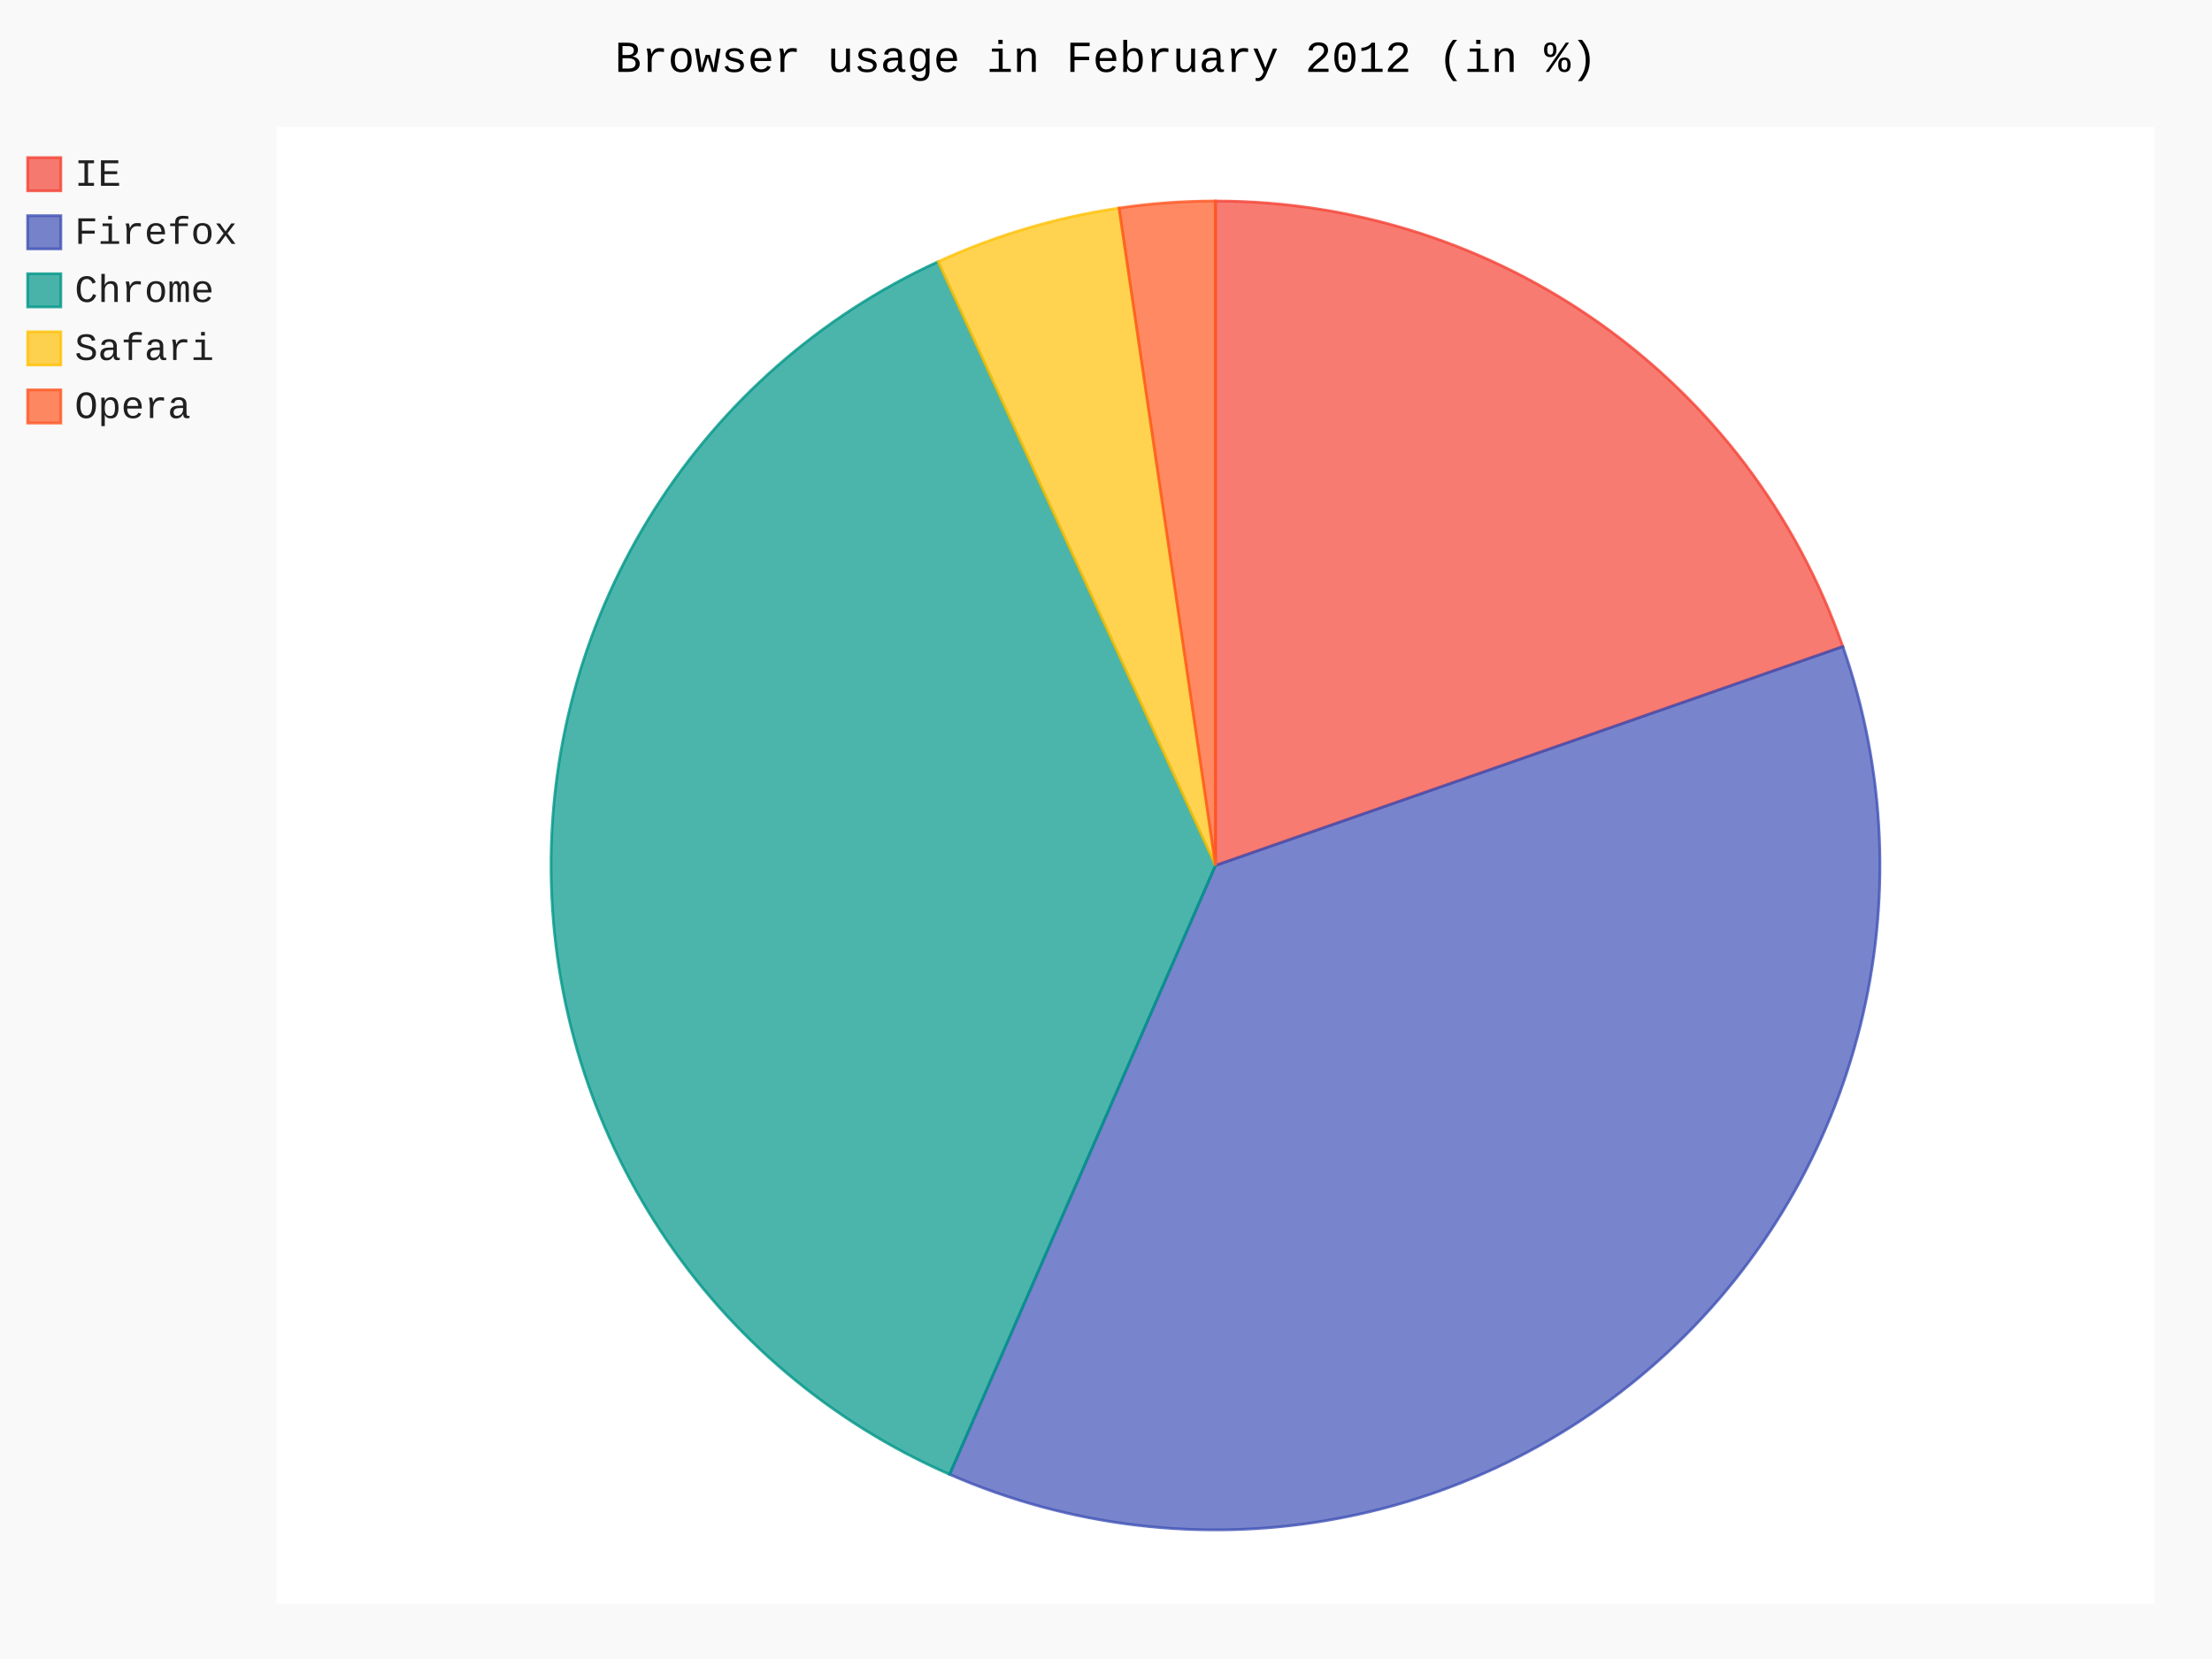
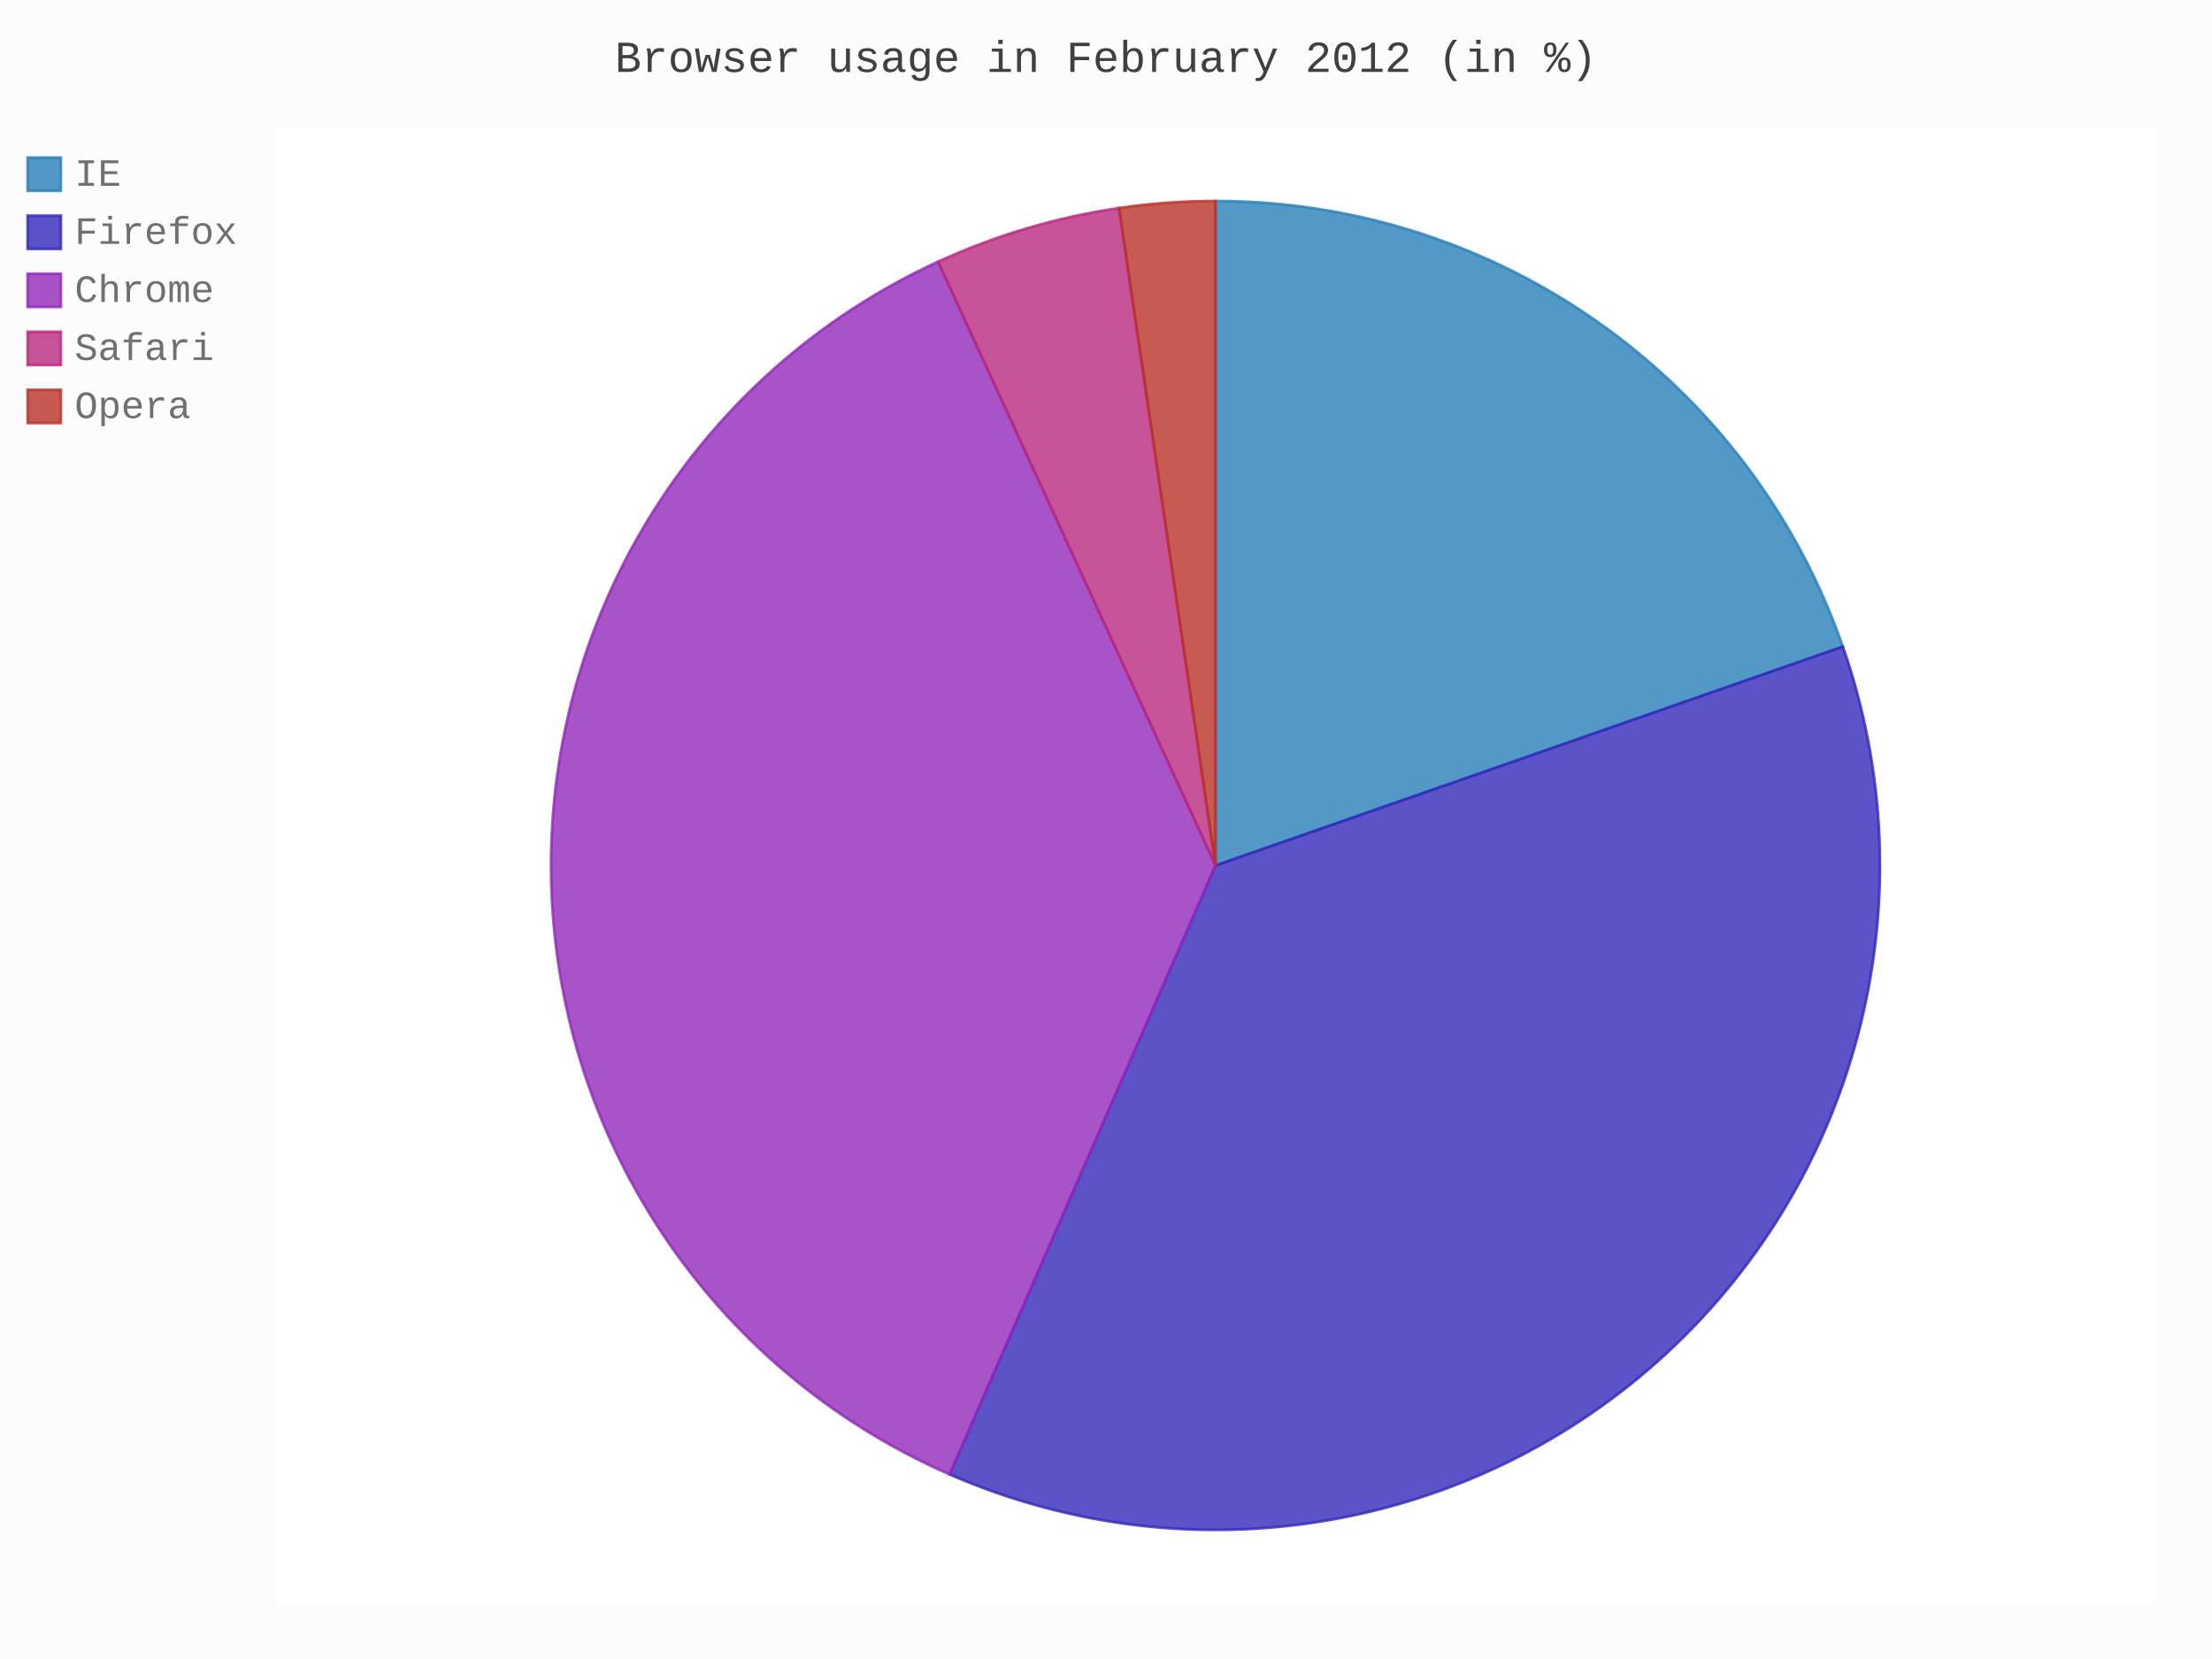
- <svg xmlns="http://www.w3.org/2000/svg" id="chart-49d96fc9-8bf3-47cf-b673-59a2887d26da" class="pygal-chart" viewBox="0 0 800 600">
+ <svg xmlns="http://www.w3.org/2000/svg" id="chart-8ccb4e65-04eb-49bd-ba01-4050fe10f19e" class="pygal-chart" viewBox="0 0 800 600">
  <defs>
-     <style type="text/css">#chart-49d96fc9-8bf3-47cf-b673-59a2887d26da{-webkit-user-select:none;-webkit-font-smoothing:antialiased;font-family:Consolas,"Liberation Mono",Menlo,Courier,monospace}#chart-49d96fc9-8bf3-47cf-b673-59a2887d26da .title{font-family:Consolas,"Liberation Mono",Menlo,Courier,monospace;font-size:16px}#chart-49d96fc9-8bf3-47cf-b673-59a2887d26da .legends .legend text{font-family:Consolas,"Liberation Mono",Menlo,Courier,monospace;font-size:14px}#chart-49d96fc9-8bf3-47cf-b673-59a2887d26da .axis text{font-family:Consolas,"Liberation Mono",Menlo,Courier,monospace;font-size:10px}#chart-49d96fc9-8bf3-47cf-b673-59a2887d26da .axis text.major{font-family:Consolas,"Liberation Mono",Menlo,Courier,monospace;font-size:10px}#chart-49d96fc9-8bf3-47cf-b673-59a2887d26da .text-overlay text.value{font-family:Consolas,"Liberation Mono",Menlo,Courier,monospace;font-size:16px}#chart-49d96fc9-8bf3-47cf-b673-59a2887d26da .text-overlay text.label{font-family:Consolas,"Liberation Mono",Menlo,Courier,monospace;font-size:10px}#chart-49d96fc9-8bf3-47cf-b673-59a2887d26da .tooltip{font-family:Consolas,"Liberation Mono",Menlo,Courier,monospace;font-size:14px}#chart-49d96fc9-8bf3-47cf-b673-59a2887d26da text.no_data{font-family:Consolas,"Liberation Mono",Menlo,Courier,monospace;font-size:64px}
- #chart-49d96fc9-8bf3-47cf-b673-59a2887d26da{background-color:rgba(249,249,249,1)}#chart-49d96fc9-8bf3-47cf-b673-59a2887d26da path,#chart-49d96fc9-8bf3-47cf-b673-59a2887d26da line,#chart-49d96fc9-8bf3-47cf-b673-59a2887d26da rect,#chart-49d96fc9-8bf3-47cf-b673-59a2887d26da circle{-webkit-transition:150ms;-moz-transition:150ms;transition:150ms}#chart-49d96fc9-8bf3-47cf-b673-59a2887d26da .graph &gt; .background{fill:rgba(249,249,249,1)}#chart-49d96fc9-8bf3-47cf-b673-59a2887d26da .plot &gt; .background{fill:rgba(255,255,255,1)}#chart-49d96fc9-8bf3-47cf-b673-59a2887d26da .graph{fill:rgba(0,0,0,.87)}#chart-49d96fc9-8bf3-47cf-b673-59a2887d26da text.no_data{fill:rgba(0,0,0,1)}#chart-49d96fc9-8bf3-47cf-b673-59a2887d26da .title{fill:rgba(0,0,0,1)}#chart-49d96fc9-8bf3-47cf-b673-59a2887d26da .legends .legend text{fill:rgba(0,0,0,.87)}#chart-49d96fc9-8bf3-47cf-b673-59a2887d26da .legends .legend:hover text{fill:rgba(0,0,0,1)}#chart-49d96fc9-8bf3-47cf-b673-59a2887d26da .axis .line{stroke:rgba(0,0,0,1)}#chart-49d96fc9-8bf3-47cf-b673-59a2887d26da .axis .guide.line{stroke:rgba(0,0,0,.54)}#chart-49d96fc9-8bf3-47cf-b673-59a2887d26da .axis .major.line{stroke:rgba(0,0,0,.87)}#chart-49d96fc9-8bf3-47cf-b673-59a2887d26da .axis text.major{fill:rgba(0,0,0,1)}#chart-49d96fc9-8bf3-47cf-b673-59a2887d26da .axis.y .guides:hover .guide.line,#chart-49d96fc9-8bf3-47cf-b673-59a2887d26da .line-graph .axis.x .guides:hover .guide.line,#chart-49d96fc9-8bf3-47cf-b673-59a2887d26da .stackedline-graph .axis.x .guides:hover .guide.line,#chart-49d96fc9-8bf3-47cf-b673-59a2887d26da .xy-graph .axis.x .guides:hover .guide.line{stroke:rgba(0,0,0,1)}#chart-49d96fc9-8bf3-47cf-b673-59a2887d26da .axis .guides:hover text{fill:rgba(0,0,0,1)}#chart-49d96fc9-8bf3-47cf-b673-59a2887d26da .reactive{fill-opacity:.7;stroke-opacity:.8}#chart-49d96fc9-8bf3-47cf-b673-59a2887d26da .ci{stroke:rgba(0,0,0,.87)}#chart-49d96fc9-8bf3-47cf-b673-59a2887d26da .reactive.active,#chart-49d96fc9-8bf3-47cf-b673-59a2887d26da .active .reactive{fill-opacity:.8;stroke-opacity:.9;stroke-width:4}#chart-49d96fc9-8bf3-47cf-b673-59a2887d26da .ci .reactive.active{stroke-width:1.5}#chart-49d96fc9-8bf3-47cf-b673-59a2887d26da .series text{fill:rgba(0,0,0,1)}#chart-49d96fc9-8bf3-47cf-b673-59a2887d26da .tooltip rect{fill:rgba(255,255,255,1);stroke:rgba(0,0,0,1);-webkit-transition:opacity 150ms;-moz-transition:opacity 150ms;transition:opacity 150ms}#chart-49d96fc9-8bf3-47cf-b673-59a2887d26da .tooltip .label{fill:rgba(0,0,0,.87)}#chart-49d96fc9-8bf3-47cf-b673-59a2887d26da .tooltip .label{fill:rgba(0,0,0,.87)}#chart-49d96fc9-8bf3-47cf-b673-59a2887d26da .tooltip .legend{font-size:.8em;fill:rgba(0,0,0,.54)}#chart-49d96fc9-8bf3-47cf-b673-59a2887d26da .tooltip .x_label{font-size:.6em;fill:rgba(0,0,0,1)}#chart-49d96fc9-8bf3-47cf-b673-59a2887d26da .tooltip .xlink{font-size:.5em;text-decoration:underline}#chart-49d96fc9-8bf3-47cf-b673-59a2887d26da .tooltip .value{font-size:1.5em}#chart-49d96fc9-8bf3-47cf-b673-59a2887d26da .bound{font-size:.5em}#chart-49d96fc9-8bf3-47cf-b673-59a2887d26da .max-value{font-size:.75em;fill:rgba(0,0,0,.54)}#chart-49d96fc9-8bf3-47cf-b673-59a2887d26da .map-element{fill:rgba(255,255,255,1);stroke:rgba(0,0,0,.54) !important}#chart-49d96fc9-8bf3-47cf-b673-59a2887d26da .map-element .reactive{fill-opacity:inherit;stroke-opacity:inherit}#chart-49d96fc9-8bf3-47cf-b673-59a2887d26da .color-0,#chart-49d96fc9-8bf3-47cf-b673-59a2887d26da .color-0 a:visited{stroke:#F44336;fill:#F44336}#chart-49d96fc9-8bf3-47cf-b673-59a2887d26da .color-1,#chart-49d96fc9-8bf3-47cf-b673-59a2887d26da .color-1 a:visited{stroke:#3F51B5;fill:#3F51B5}#chart-49d96fc9-8bf3-47cf-b673-59a2887d26da .color-2,#chart-49d96fc9-8bf3-47cf-b673-59a2887d26da .color-2 a:visited{stroke:#009688;fill:#009688}#chart-49d96fc9-8bf3-47cf-b673-59a2887d26da .color-3,#chart-49d96fc9-8bf3-47cf-b673-59a2887d26da .color-3 a:visited{stroke:#FFC107;fill:#FFC107}#chart-49d96fc9-8bf3-47cf-b673-59a2887d26da .color-4,#chart-49d96fc9-8bf3-47cf-b673-59a2887d26da .color-4 a:visited{stroke:#FF5722;fill:#FF5722}#chart-49d96fc9-8bf3-47cf-b673-59a2887d26da .text-overlay .color-0 text{fill:black}#chart-49d96fc9-8bf3-47cf-b673-59a2887d26da .text-overlay .color-1 text{fill:black}#chart-49d96fc9-8bf3-47cf-b673-59a2887d26da .text-overlay .color-2 text{fill:black}#chart-49d96fc9-8bf3-47cf-b673-59a2887d26da .text-overlay .color-3 text{fill:black}#chart-49d96fc9-8bf3-47cf-b673-59a2887d26da .text-overlay .color-4 text{fill:black}
- #chart-49d96fc9-8bf3-47cf-b673-59a2887d26da text.no_data{text-anchor:middle}#chart-49d96fc9-8bf3-47cf-b673-59a2887d26da .guide.line{fill:none}#chart-49d96fc9-8bf3-47cf-b673-59a2887d26da .centered{text-anchor:middle}#chart-49d96fc9-8bf3-47cf-b673-59a2887d26da .title{text-anchor:middle}#chart-49d96fc9-8bf3-47cf-b673-59a2887d26da .legends .legend text{fill-opacity:1}#chart-49d96fc9-8bf3-47cf-b673-59a2887d26da .axis.x text{text-anchor:middle}#chart-49d96fc9-8bf3-47cf-b673-59a2887d26da .axis.x:not(.web) text[transform]{text-anchor:start}#chart-49d96fc9-8bf3-47cf-b673-59a2887d26da .axis.x:not(.web) text[transform].backwards{text-anchor:end}#chart-49d96fc9-8bf3-47cf-b673-59a2887d26da .axis.y text{text-anchor:end}#chart-49d96fc9-8bf3-47cf-b673-59a2887d26da .axis.y text[transform].backwards{text-anchor:start}#chart-49d96fc9-8bf3-47cf-b673-59a2887d26da .axis.y2 text{text-anchor:start}#chart-49d96fc9-8bf3-47cf-b673-59a2887d26da .axis.y2 text[transform].backwards{text-anchor:end}#chart-49d96fc9-8bf3-47cf-b673-59a2887d26da .axis .guide.line{stroke-dasharray:4,4}#chart-49d96fc9-8bf3-47cf-b673-59a2887d26da .axis .major.guide.line{stroke-dasharray:6,6}#chart-49d96fc9-8bf3-47cf-b673-59a2887d26da .horizontal .axis.y .guide.line,#chart-49d96fc9-8bf3-47cf-b673-59a2887d26da .horizontal .axis.y2 .guide.line,#chart-49d96fc9-8bf3-47cf-b673-59a2887d26da .vertical .axis.x .guide.line{opacity:0}#chart-49d96fc9-8bf3-47cf-b673-59a2887d26da .horizontal .axis.always_show .guide.line,#chart-49d96fc9-8bf3-47cf-b673-59a2887d26da .vertical .axis.always_show .guide.line{opacity:1 !important}#chart-49d96fc9-8bf3-47cf-b673-59a2887d26da .axis.y .guides:hover .guide.line,#chart-49d96fc9-8bf3-47cf-b673-59a2887d26da .axis.y2 .guides:hover .guide.line,#chart-49d96fc9-8bf3-47cf-b673-59a2887d26da .axis.x .guides:hover .guide.line{opacity:1}#chart-49d96fc9-8bf3-47cf-b673-59a2887d26da .axis .guides:hover text{opacity:1}#chart-49d96fc9-8bf3-47cf-b673-59a2887d26da .nofill{fill:none}#chart-49d96fc9-8bf3-47cf-b673-59a2887d26da .subtle-fill{fill-opacity:.2}#chart-49d96fc9-8bf3-47cf-b673-59a2887d26da .dot{stroke-width:1px;fill-opacity:1}#chart-49d96fc9-8bf3-47cf-b673-59a2887d26da .dot.active{stroke-width:5px}#chart-49d96fc9-8bf3-47cf-b673-59a2887d26da .dot.negative{fill:transparent}#chart-49d96fc9-8bf3-47cf-b673-59a2887d26da text,#chart-49d96fc9-8bf3-47cf-b673-59a2887d26da tspan{stroke:none !important}#chart-49d96fc9-8bf3-47cf-b673-59a2887d26da .series text.active{opacity:1}#chart-49d96fc9-8bf3-47cf-b673-59a2887d26da .tooltip rect{fill-opacity:.95;stroke-width:.5}#chart-49d96fc9-8bf3-47cf-b673-59a2887d26da .tooltip text{fill-opacity:1}#chart-49d96fc9-8bf3-47cf-b673-59a2887d26da .showable{visibility:hidden}#chart-49d96fc9-8bf3-47cf-b673-59a2887d26da .showable.shown{visibility:visible}#chart-49d96fc9-8bf3-47cf-b673-59a2887d26da .gauge-background{fill:rgba(229,229,229,1);stroke:none}#chart-49d96fc9-8bf3-47cf-b673-59a2887d26da .bg-lines{stroke:rgba(249,249,249,1);stroke-width:2px}</style>
+     <style type="text/css">#chart-8ccb4e65-04eb-49bd-ba01-4050fe10f19e{-webkit-user-select:none;-webkit-font-smoothing:antialiased;font-family:Consolas,"Liberation Mono",Menlo,Courier,monospace}#chart-8ccb4e65-04eb-49bd-ba01-4050fe10f19e .title{font-family:Consolas,"Liberation Mono",Menlo,Courier,monospace;font-size:16px}#chart-8ccb4e65-04eb-49bd-ba01-4050fe10f19e .legends .legend text{font-family:Consolas,"Liberation Mono",Menlo,Courier,monospace;font-size:14px}#chart-8ccb4e65-04eb-49bd-ba01-4050fe10f19e .axis text{font-family:Consolas,"Liberation Mono",Menlo,Courier,monospace;font-size:10px}#chart-8ccb4e65-04eb-49bd-ba01-4050fe10f19e .axis text.major{font-family:Consolas,"Liberation Mono",Menlo,Courier,monospace;font-size:10px}#chart-8ccb4e65-04eb-49bd-ba01-4050fe10f19e .text-overlay text.value{font-family:Consolas,"Liberation Mono",Menlo,Courier,monospace;font-size:16px}#chart-8ccb4e65-04eb-49bd-ba01-4050fe10f19e .text-overlay text.label{font-family:Consolas,"Liberation Mono",Menlo,Courier,monospace;font-size:10px}#chart-8ccb4e65-04eb-49bd-ba01-4050fe10f19e .tooltip{font-family:Consolas,"Liberation Mono",Menlo,Courier,monospace;font-size:14px}#chart-8ccb4e65-04eb-49bd-ba01-4050fe10f19e text.no_data{font-family:Consolas,"Liberation Mono",Menlo,Courier,monospace;font-size:64px}
+ #chart-8ccb4e65-04eb-49bd-ba01-4050fe10f19e{background-color:#fcfcfc}#chart-8ccb4e65-04eb-49bd-ba01-4050fe10f19e path,#chart-8ccb4e65-04eb-49bd-ba01-4050fe10f19e line,#chart-8ccb4e65-04eb-49bd-ba01-4050fe10f19e rect,#chart-8ccb4e65-04eb-49bd-ba01-4050fe10f19e circle{-webkit-transition:400ms ease-in;-moz-transition:400ms ease-in;transition:400ms ease-in}#chart-8ccb4e65-04eb-49bd-ba01-4050fe10f19e .graph &gt; .background{fill:#fcfcfc}#chart-8ccb4e65-04eb-49bd-ba01-4050fe10f19e .plot &gt; .background{fill:#ffffff}#chart-8ccb4e65-04eb-49bd-ba01-4050fe10f19e .graph{fill:#707070}#chart-8ccb4e65-04eb-49bd-ba01-4050fe10f19e text.no_data{fill:#404040}#chart-8ccb4e65-04eb-49bd-ba01-4050fe10f19e .title{fill:#404040}#chart-8ccb4e65-04eb-49bd-ba01-4050fe10f19e .legends .legend text{fill:#707070}#chart-8ccb4e65-04eb-49bd-ba01-4050fe10f19e .legends .legend:hover text{fill:#404040}#chart-8ccb4e65-04eb-49bd-ba01-4050fe10f19e .axis .line{stroke:#404040}#chart-8ccb4e65-04eb-49bd-ba01-4050fe10f19e .axis .guide.line{stroke:#909090}#chart-8ccb4e65-04eb-49bd-ba01-4050fe10f19e .axis .major.line{stroke:#707070}#chart-8ccb4e65-04eb-49bd-ba01-4050fe10f19e .axis text.major{fill:#404040}#chart-8ccb4e65-04eb-49bd-ba01-4050fe10f19e .axis.y .guides:hover .guide.line,#chart-8ccb4e65-04eb-49bd-ba01-4050fe10f19e .line-graph .axis.x .guides:hover .guide.line,#chart-8ccb4e65-04eb-49bd-ba01-4050fe10f19e .stackedline-graph .axis.x .guides:hover .guide.line,#chart-8ccb4e65-04eb-49bd-ba01-4050fe10f19e .xy-graph .axis.x .guides:hover .guide.line{stroke:#404040}#chart-8ccb4e65-04eb-49bd-ba01-4050fe10f19e .axis .guides:hover text{fill:#404040}#chart-8ccb4e65-04eb-49bd-ba01-4050fe10f19e .reactive{fill-opacity:.8;stroke-opacity:.8}#chart-8ccb4e65-04eb-49bd-ba01-4050fe10f19e .ci{stroke:#707070}#chart-8ccb4e65-04eb-49bd-ba01-4050fe10f19e .reactive.active,#chart-8ccb4e65-04eb-49bd-ba01-4050fe10f19e .active .reactive{fill-opacity:.9;stroke-opacity:.9;stroke-width:4}#chart-8ccb4e65-04eb-49bd-ba01-4050fe10f19e .ci .reactive.active{stroke-width:1.5}#chart-8ccb4e65-04eb-49bd-ba01-4050fe10f19e .series text{fill:#404040}#chart-8ccb4e65-04eb-49bd-ba01-4050fe10f19e .tooltip rect{fill:#ffffff;stroke:#404040;-webkit-transition:opacity 400ms ease-in;-moz-transition:opacity 400ms ease-in;transition:opacity 400ms ease-in}#chart-8ccb4e65-04eb-49bd-ba01-4050fe10f19e .tooltip .label{fill:#707070}#chart-8ccb4e65-04eb-49bd-ba01-4050fe10f19e .tooltip .label{fill:#707070}#chart-8ccb4e65-04eb-49bd-ba01-4050fe10f19e .tooltip .legend{font-size:.8em;fill:#909090}#chart-8ccb4e65-04eb-49bd-ba01-4050fe10f19e .tooltip .x_label{font-size:.6em;fill:#404040}#chart-8ccb4e65-04eb-49bd-ba01-4050fe10f19e .tooltip .xlink{font-size:.5em;text-decoration:underline}#chart-8ccb4e65-04eb-49bd-ba01-4050fe10f19e .tooltip .value{font-size:1.5em}#chart-8ccb4e65-04eb-49bd-ba01-4050fe10f19e .bound{font-size:.5em}#chart-8ccb4e65-04eb-49bd-ba01-4050fe10f19e .max-value{font-size:.75em;fill:#909090}#chart-8ccb4e65-04eb-49bd-ba01-4050fe10f19e .map-element{fill:#ffffff;stroke:#909090 !important}#chart-8ccb4e65-04eb-49bd-ba01-4050fe10f19e .map-element .reactive{fill-opacity:inherit;stroke-opacity:inherit}#chart-8ccb4e65-04eb-49bd-ba01-4050fe10f19e .color-0,#chart-8ccb4e65-04eb-49bd-ba01-4050fe10f19e .color-0 a:visited{stroke:#2980b9;fill:#2980b9}#chart-8ccb4e65-04eb-49bd-ba01-4050fe10f19e .color-1,#chart-8ccb4e65-04eb-49bd-ba01-4050fe10f19e .color-1 a:visited{stroke:#3229b9;fill:#3229b9}#chart-8ccb4e65-04eb-49bd-ba01-4050fe10f19e .color-2,#chart-8ccb4e65-04eb-49bd-ba01-4050fe10f19e .color-2 a:visited{stroke:#9229b9;fill:#9229b9}#chart-8ccb4e65-04eb-49bd-ba01-4050fe10f19e .color-3,#chart-8ccb4e65-04eb-49bd-ba01-4050fe10f19e .color-3 a:visited{stroke:#b92980;fill:#b92980}#chart-8ccb4e65-04eb-49bd-ba01-4050fe10f19e .color-4,#chart-8ccb4e65-04eb-49bd-ba01-4050fe10f19e .color-4 a:visited{stroke:#b93229;fill:#b93229}#chart-8ccb4e65-04eb-49bd-ba01-4050fe10f19e .text-overlay .color-0 text{fill:black}#chart-8ccb4e65-04eb-49bd-ba01-4050fe10f19e .text-overlay .color-1 text{fill:black}#chart-8ccb4e65-04eb-49bd-ba01-4050fe10f19e .text-overlay .color-2 text{fill:black}#chart-8ccb4e65-04eb-49bd-ba01-4050fe10f19e .text-overlay .color-3 text{fill:black}#chart-8ccb4e65-04eb-49bd-ba01-4050fe10f19e .text-overlay .color-4 text{fill:black}
+ #chart-8ccb4e65-04eb-49bd-ba01-4050fe10f19e text.no_data{text-anchor:middle}#chart-8ccb4e65-04eb-49bd-ba01-4050fe10f19e .guide.line{fill:none}#chart-8ccb4e65-04eb-49bd-ba01-4050fe10f19e .centered{text-anchor:middle}#chart-8ccb4e65-04eb-49bd-ba01-4050fe10f19e .title{text-anchor:middle}#chart-8ccb4e65-04eb-49bd-ba01-4050fe10f19e .legends .legend text{fill-opacity:1}#chart-8ccb4e65-04eb-49bd-ba01-4050fe10f19e .axis.x text{text-anchor:middle}#chart-8ccb4e65-04eb-49bd-ba01-4050fe10f19e .axis.x:not(.web) text[transform]{text-anchor:start}#chart-8ccb4e65-04eb-49bd-ba01-4050fe10f19e .axis.x:not(.web) text[transform].backwards{text-anchor:end}#chart-8ccb4e65-04eb-49bd-ba01-4050fe10f19e .axis.y text{text-anchor:end}#chart-8ccb4e65-04eb-49bd-ba01-4050fe10f19e .axis.y text[transform].backwards{text-anchor:start}#chart-8ccb4e65-04eb-49bd-ba01-4050fe10f19e .axis.y2 text{text-anchor:start}#chart-8ccb4e65-04eb-49bd-ba01-4050fe10f19e .axis.y2 text[transform].backwards{text-anchor:end}#chart-8ccb4e65-04eb-49bd-ba01-4050fe10f19e .axis .guide.line{stroke-dasharray:4,4}#chart-8ccb4e65-04eb-49bd-ba01-4050fe10f19e .axis .major.guide.line{stroke-dasharray:6,6}#chart-8ccb4e65-04eb-49bd-ba01-4050fe10f19e .horizontal .axis.y .guide.line,#chart-8ccb4e65-04eb-49bd-ba01-4050fe10f19e .horizontal .axis.y2 .guide.line,#chart-8ccb4e65-04eb-49bd-ba01-4050fe10f19e .vertical .axis.x .guide.line{opacity:0}#chart-8ccb4e65-04eb-49bd-ba01-4050fe10f19e .horizontal .axis.always_show .guide.line,#chart-8ccb4e65-04eb-49bd-ba01-4050fe10f19e .vertical .axis.always_show .guide.line{opacity:1 !important}#chart-8ccb4e65-04eb-49bd-ba01-4050fe10f19e .axis.y .guides:hover .guide.line,#chart-8ccb4e65-04eb-49bd-ba01-4050fe10f19e .axis.y2 .guides:hover .guide.line,#chart-8ccb4e65-04eb-49bd-ba01-4050fe10f19e .axis.x .guides:hover .guide.line{opacity:1}#chart-8ccb4e65-04eb-49bd-ba01-4050fe10f19e .axis .guides:hover text{opacity:1}#chart-8ccb4e65-04eb-49bd-ba01-4050fe10f19e .nofill{fill:none}#chart-8ccb4e65-04eb-49bd-ba01-4050fe10f19e .subtle-fill{fill-opacity:.2}#chart-8ccb4e65-04eb-49bd-ba01-4050fe10f19e .dot{stroke-width:1px;fill-opacity:1}#chart-8ccb4e65-04eb-49bd-ba01-4050fe10f19e .dot.active{stroke-width:5px}#chart-8ccb4e65-04eb-49bd-ba01-4050fe10f19e .dot.negative{fill:transparent}#chart-8ccb4e65-04eb-49bd-ba01-4050fe10f19e text,#chart-8ccb4e65-04eb-49bd-ba01-4050fe10f19e tspan{stroke:none !important}#chart-8ccb4e65-04eb-49bd-ba01-4050fe10f19e .series text.active{opacity:1}#chart-8ccb4e65-04eb-49bd-ba01-4050fe10f19e .tooltip rect{fill-opacity:.95;stroke-width:.5}#chart-8ccb4e65-04eb-49bd-ba01-4050fe10f19e .tooltip text{fill-opacity:1}#chart-8ccb4e65-04eb-49bd-ba01-4050fe10f19e .showable{visibility:hidden}#chart-8ccb4e65-04eb-49bd-ba01-4050fe10f19e .showable.shown{visibility:visible}#chart-8ccb4e65-04eb-49bd-ba01-4050fe10f19e .gauge-background{fill:rgba(229,229,229,1);stroke:none}#chart-8ccb4e65-04eb-49bd-ba01-4050fe10f19e .bg-lines{stroke:#fcfcfc;stroke-width:2px}</style>
  </defs>
  <g class="graph pie-graph vertical">
    <rect class="background" height="600" width="800" x="0" y="0" />
    <g class="plot" transform="translate(100, 46)">
      <rect class="background" height="534" width="679.2" x="0" y="0" />
      <g class="series serie-0 color-0">
        <g class="slices">
          <g class="slice">
            <path class="slice reactive tooltip-trigger" d="M339.6 26.7 A240.3 240.3 0 0 1 566.487 187.839 L339.6 267 A0 0 0 0 0 339.6 267 z" />
          </g>
        </g>
      </g>
      <g class="series serie-1 color-1">
        <g class="slices">
          <g class="slice">
            <path class="slice reactive tooltip-trigger" d="M566.487 187.839 A240.3 240.3 0 0 1 243.44 487.221 L339.6 267 A0 0 0 0 0 339.6 267 z" />
          </g>
        </g>
      </g>
      <g class="series serie-2 color-2">
        <g class="slices">
          <g class="slice">
            <path class="slice reactive tooltip-trigger" d="M243.44 487.221 A240.3 240.3 0 0 1 239.273 48.646 L339.6 267 A0 0 0 0 0 339.6 267 z" />
          </g>
        </g>
      </g>
      <g class="series serie-3 color-3">
        <g class="slices">
          <g class="slice">
            <path class="slice reactive tooltip-trigger" d="M239.273 48.646 A240.3 240.3 0 0 1 304.717 29.245 L339.6 267 A0 0 0 0 0 339.6 267 z" />
          </g>
        </g>
      </g>
      <g class="series serie-4 color-4">
        <g class="slices">
          <g class="slice">
            <path class="slice reactive tooltip-trigger" d="M304.717 29.245 A240.3 240.3 0 0 1 339.6 26.7 L339.6 267 A0 0 0 0 0 339.6 267 z" />
          </g>
        </g>
      </g>
    </g>
    <g class="titles">
      <text class="title plot_title" x="400.0" y="26">Browser usage in February 2012 (in %)</text>
    </g>
    <g class="plot overlay" transform="translate(100, 46)">
      <g class="series serie-0 color-0" />
      <g class="series serie-1 color-1" />
      <g class="series serie-2 color-2" />
      <g class="series serie-3 color-3" />
      <g class="series serie-4 color-4" />
    </g>
    <g class="plot text-overlay" transform="translate(100, 46)">
      <g class="series serie-0 color-0" />
      <g class="series serie-1 color-1" />
      <g class="series serie-2 color-2" />
      <g class="series serie-3 color-3" />
      <g class="series serie-4 color-4" />
    </g>
    <g class="plot tooltip-overlay" transform="translate(100, 46)">
      <g class="tooltip" style="opacity: 0" transform="translate(0 0)">
        <rect class="tooltip-box" height="0" rx="0" ry="0" width="0" />
        <g class="text" />
      </g>
    </g>
    <g class="legends" transform="translate(10, 56)">
      <g class="legend reactive activate-serie" id="activate-serie-0">
        <rect class="color-0 reactive" height="12" width="12" x="0.0" y="1.0" />
        <text x="17.0" y="11.2">IE</text>
      </g>
      <g class="legend reactive activate-serie" id="activate-serie-1">
        <rect class="color-1 reactive" height="12" width="12" x="0.0" y="22.0" />
        <text x="17.0" y="32.2">Firefox</text>
      </g>
      <g class="legend reactive activate-serie" id="activate-serie-2">
        <rect class="color-2 reactive" height="12" width="12" x="0.0" y="43.0" />
        <text x="17.0" y="53.2">Chrome</text>
      </g>
      <g class="legend reactive activate-serie" id="activate-serie-3">
        <rect class="color-3 reactive" height="12" width="12" x="0.0" y="64.0" />
        <text x="17.0" y="74.2">Safari</text>
      </g>
      <g class="legend reactive activate-serie" id="activate-serie-4">
        <rect class="color-4 reactive" height="12" width="12" x="0.0" y="85.0" />
        <text x="17.0" y="95.2">Opera</text>
      </g>
    </g>
    <g class="legends" transform="translate(790, 56)" />
  </g>
</svg>
